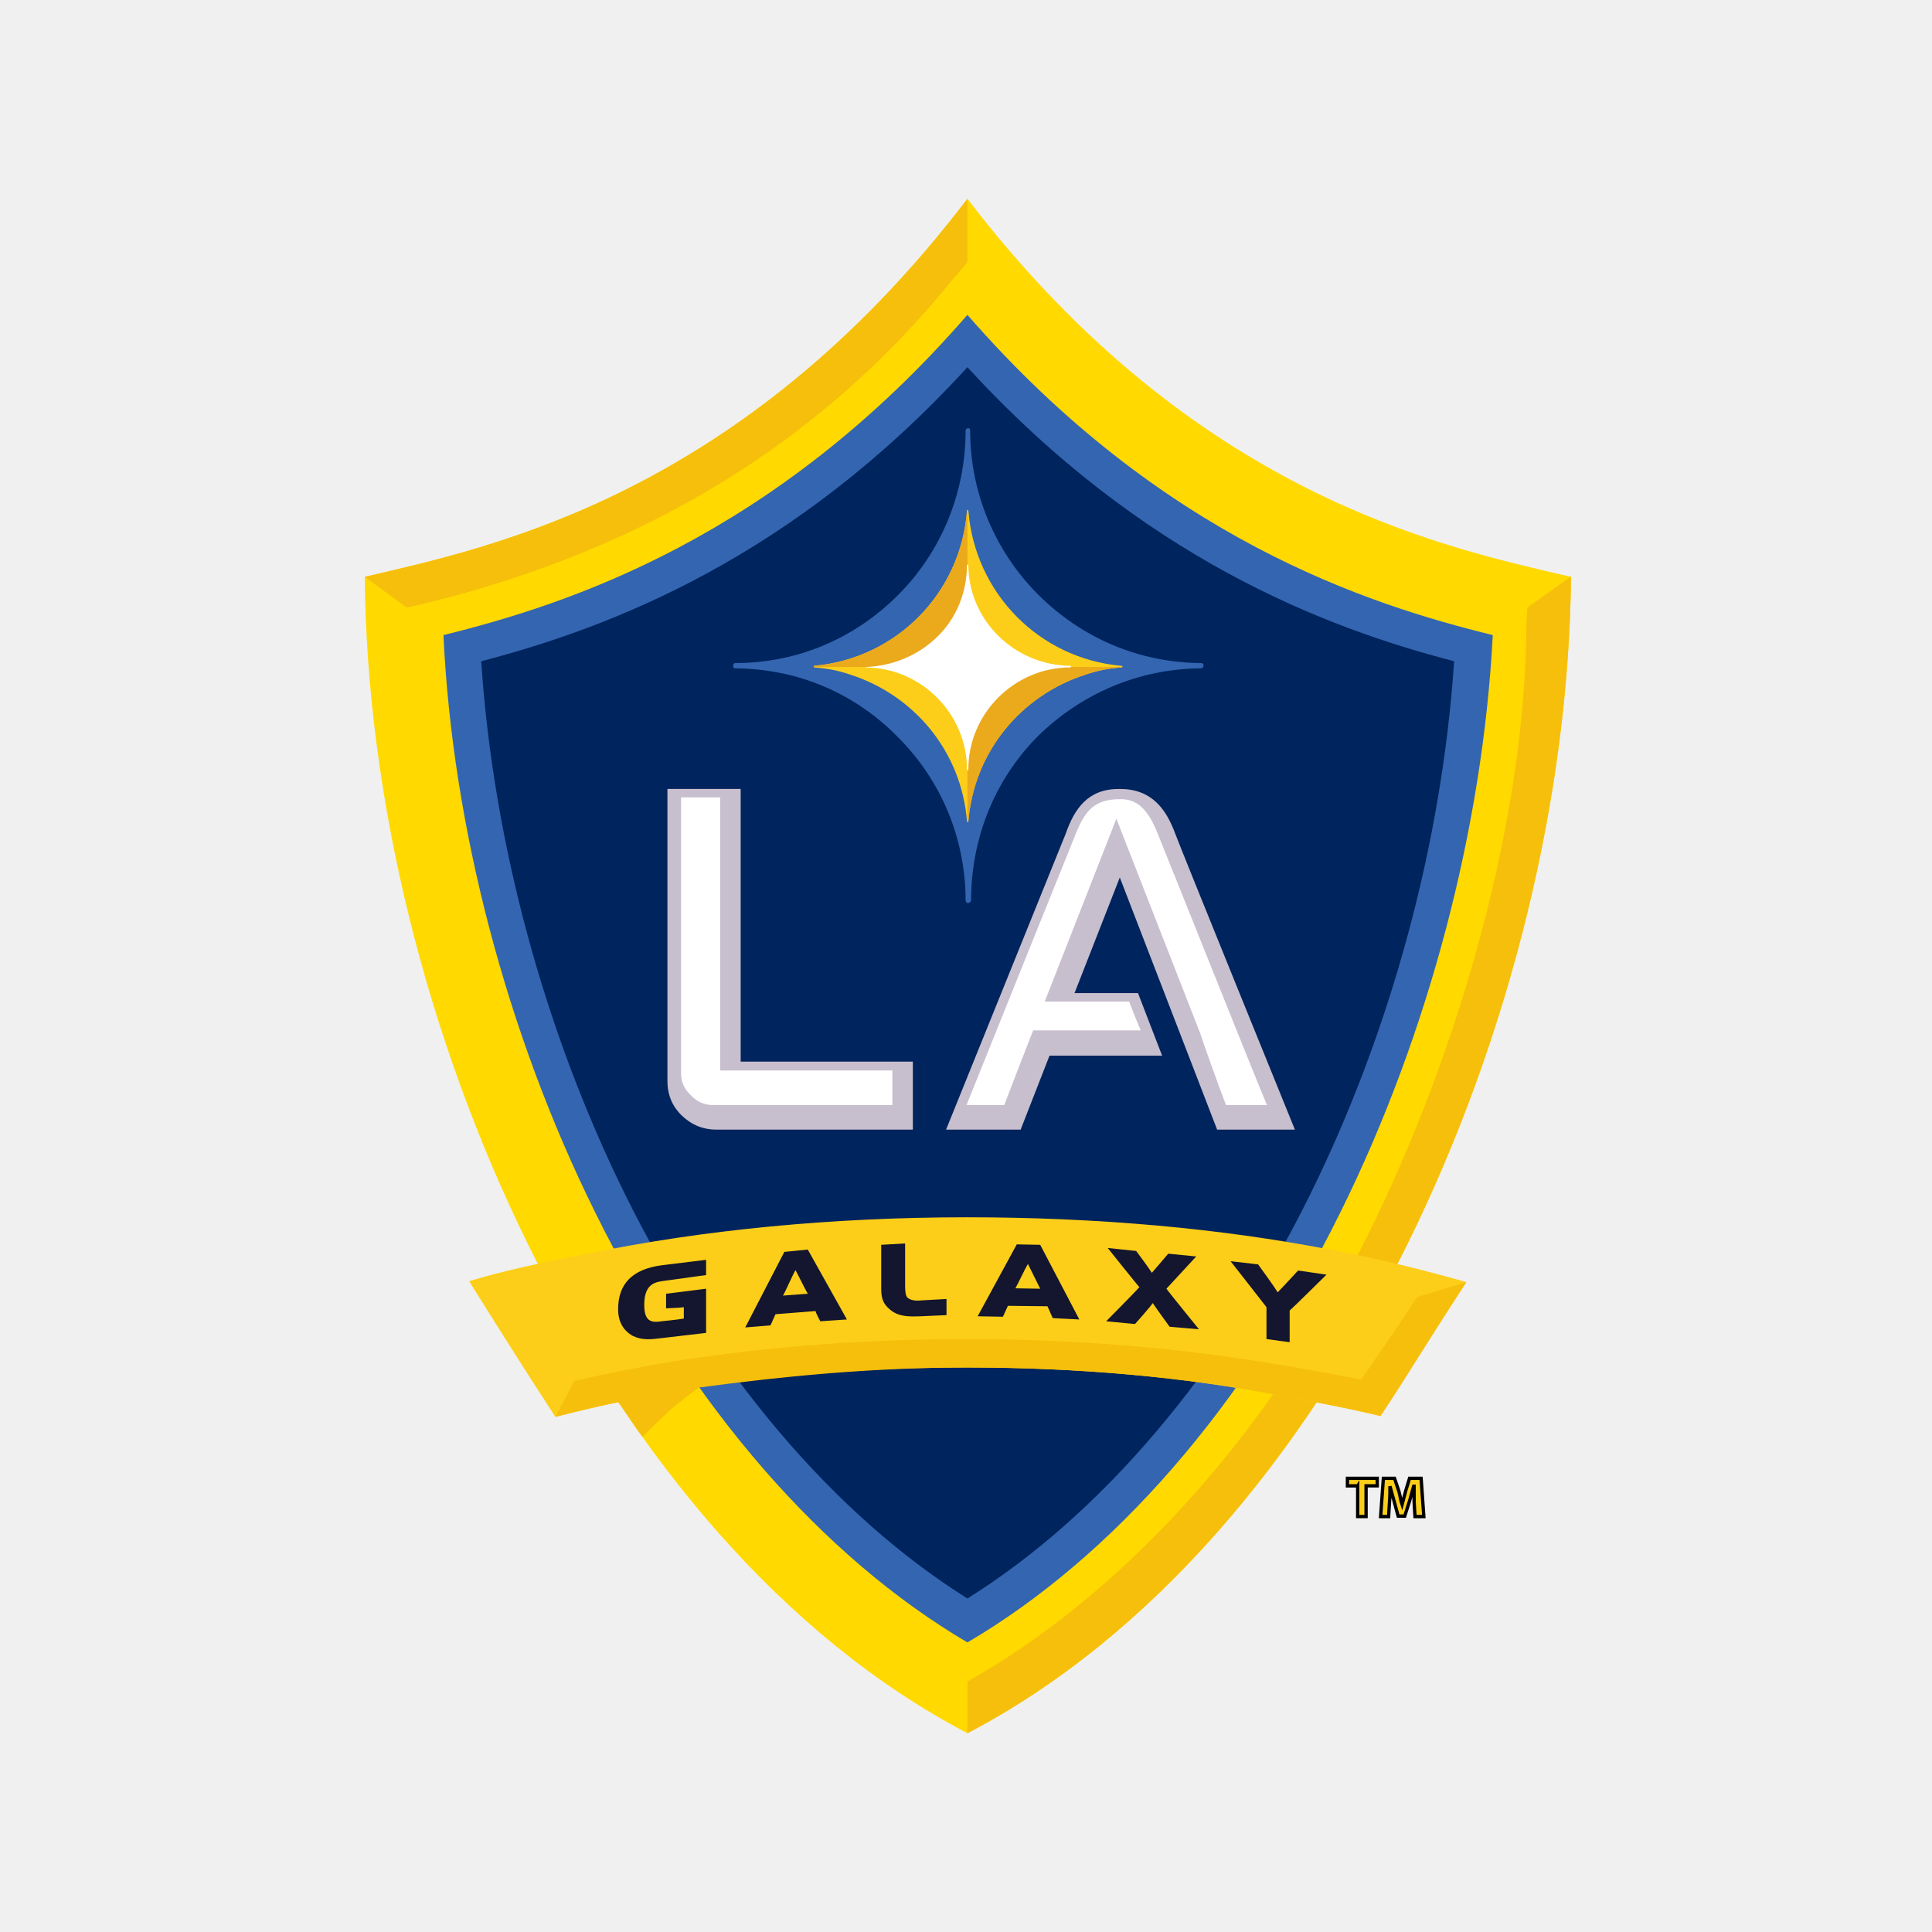
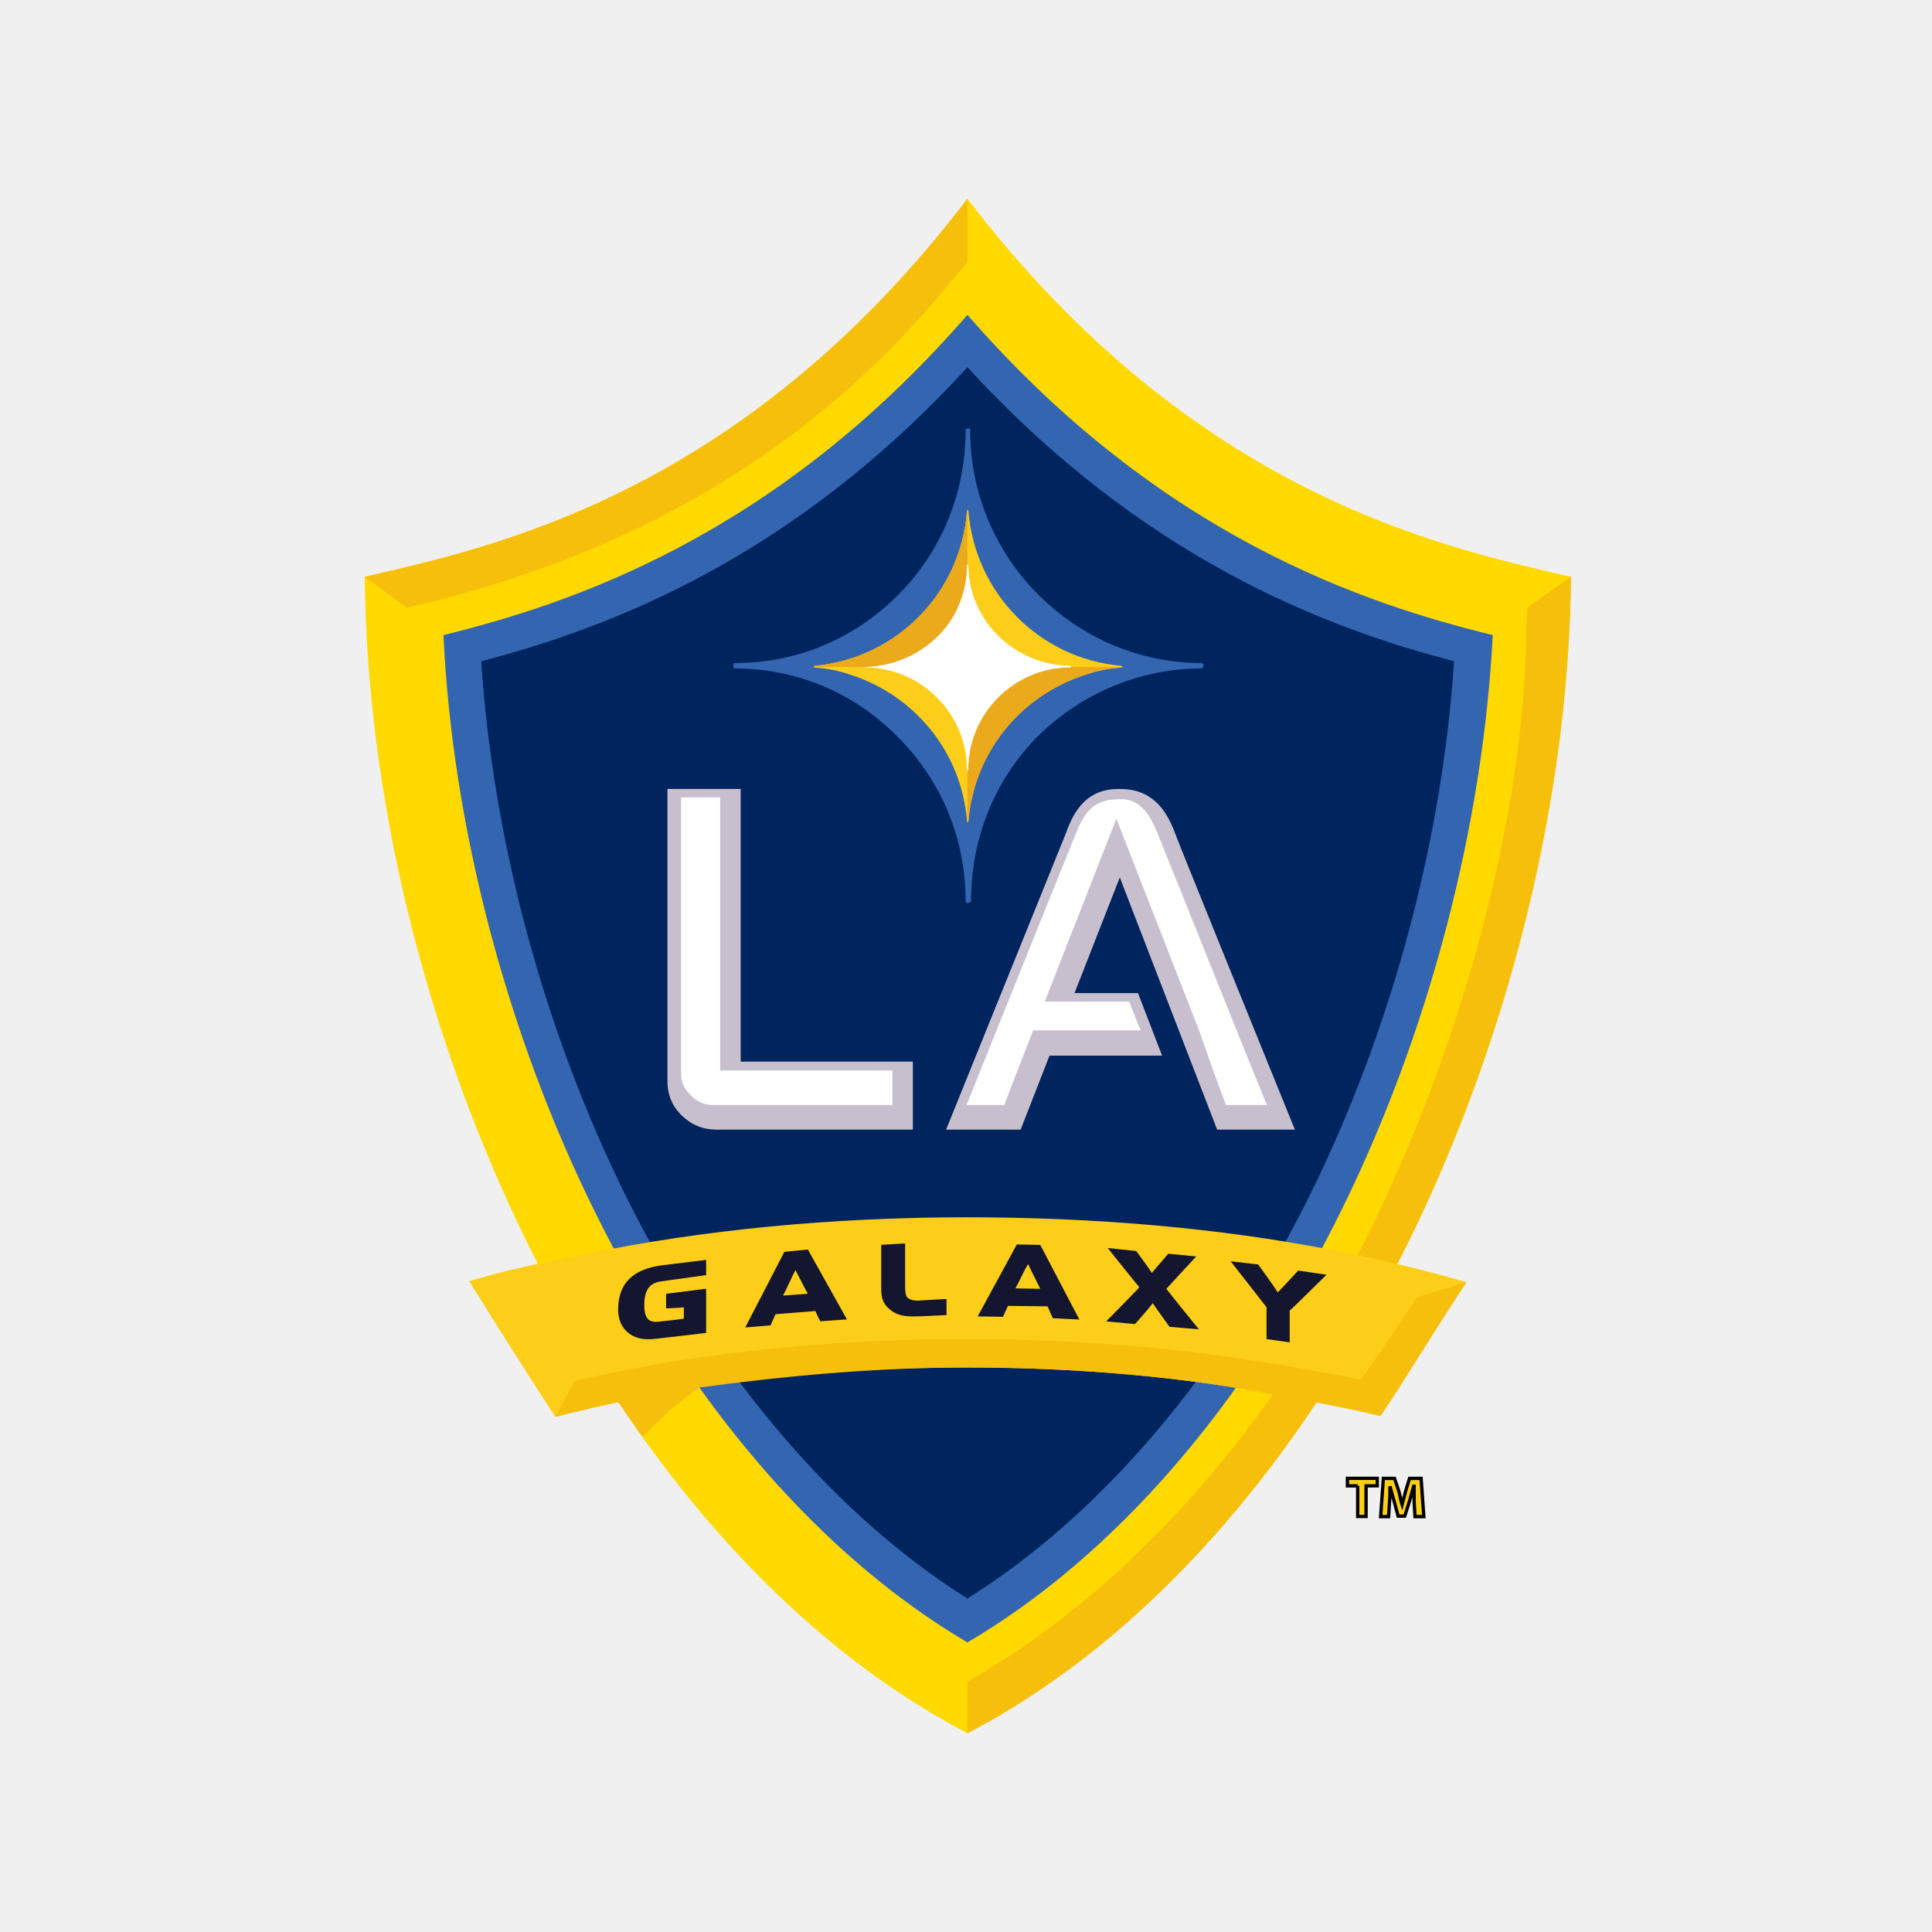
<svg xmlns="http://www.w3.org/2000/svg" width="512" height="512" viewBox="0 0 512 512">
  <g fill="none" fill-rule="evenodd">
    <path d="M256.378 459.322c-97.874-51.268-158.746-190.716-159.71-306.455 33.325-7.787 99.618-21.353 159.71-100.19 60.268 78.837 126.5 92.403 159.954 100.19-1.086 115.74-61.955 255.188-159.954 306.455" fill="#FFD900" />
-     <path d="M117.522 168.307c2.343 50.543 16.688 105.486 40.138 152.84 25.435 51.628 60.324 91.49 98.718 114.114 38.51-22.62 73.463-62.484 98.898-114.113C378.722 273.793 393 218.852 395.6 168.307c-33.213-8.148-87.752-25.694-139.222-84.87-51.348 59.176-105.893 76.72-138.856 84.87" fill="#3365B1" />
+     <path d="M117.522 168.307c2.343 50.543 16.688 105.486 40.138 152.84 25.435 51.628 60.324 91.49 98.718 114.114 38.51-22.62 73.463-62.48 98.898-114.11C378.722 273.8 393 218.85 395.6 168.31c-33.213-8.15-87.752-25.695-139.222-84.87-51.348 59.175-105.893 76.72-138.856 84.87" fill="#3365B1" />
    <path d="M127.527 175.24c3.188 47.834 16.635 97.83 38.263 141.563 23.33 47.153 55.393 84.736 90.588 106.812 35.318-22.077 67.38-59.66 90.698-106.812 21.644-43.735 35.08-93.73 38.28-141.564-34.42-8.93-82.69-27.44-128.978-77.93-46.164 50.49-94.564 69-128.85 77.93" fill="#00245D" />
-     <path d="M251.92 74.698l4.458-5.187V52.68c-60.09 78.836-126.385 92.402-159.71 100.19l11.09 8.134 3.856-.843c34.89-8.5 93.78-28.16 140.305-85.46m164.292 78.167l-11.45 8.135-.243 3.98c-.124 52.235-18.025 113.877-41.893 162.063-25.794 52.004-63.524 93.5-103.178 116.834l-3.07 1.754v13.687c97.997-51.267 158.866-190.715 159.953-306.454h-.12" fill="#F6BF0B" />
-     <path d="M359.8 393.766h-2.716v-1.997h7.9v1.995h-2.96v8.137h-2.222v-8.137z" fill="#FCCE19" />
-     <path d="M359.8 393.766h-2.716v-1.997h7.9v1.995h-2.96v8.137h-2.222v-8.137z" stroke="#000" stroke-width=".88" />
-     <path d="M374.75 397.922v-4.046h-.122c-.364 1.272-.725 2.72-1.088 3.925l-1.27 3.983h-1.742l-1.085-3.98c-.363-1.207-.723-2.654-1.086-3.926 0 1.272 0 2.84-.122 4.046l-.24 3.98h-2.113l.722-10.133h2.96l1.138 3.378c.36 1.205.483 2.534.843 3.553.243-1.02.724-2.466.963-3.55l1.03-3.38h3.07l.723 10.134h-2.343l-.24-3.98" fill="#FCCE19" />
-     <path d="M374.75 397.922v-4.046h-.122c-.364 1.272-.725 2.72-1.088 3.925l-1.27 3.983h-1.742l-1.085-3.98c-.363-1.207-.723-2.654-1.086-3.926 0 1.272 0 2.84-.122 4.046l-.24 3.98h-2.113l.722-10.133h2.96l1.138 3.378c.36 1.205.483 2.534.843 3.553.243-1.02.724-2.466.963-3.55l1.03-3.38h3.07l.723 10.134h-2.343l-.24-3.98" stroke="#000" stroke-width=".88" />
+     <path d="M251.92 74.698l4.458-5.187V52.68c-60.09 78.836-126.385 92.402-159.71 100.19l11.09 8.134 3.856-.843c34.89-8.5 93.78-28.16 140.305-85.46m164.29 78.17l-11.45 8.14-.25 3.98c-.13 52.24-18.03 113.88-41.9 162.07-25.794 52.005-63.524 93.5-103.178 116.835l-3.07 1.755v13.686c98-51.266 158.866-190.714 159.954-306.454h-.12" fill="#F6BF0B" />
+     <path d="M359.8 393.766h-2.716v-1.997h7.9v1.99h-2.96v8.13h-2.222v-8.14z" fill="#FCCE19" />
+     <path d="M359.8 393.766h-2.716v-1.997h7.9v1.99h-2.96v8.13h-2.222v-8.14z" stroke="#000" stroke-width=".88" />
+     <path d="M374.75 397.922v-4.046h-.122c-.364 1.272-.725 2.72-1.088 3.925l-1.27 3.99h-1.742l-1.085-3.98c-.363-1.2-.723-2.65-1.086-3.92 0 1.27 0 2.84-.122 4.05l-.24 3.98h-2.113l.722-10.134h2.96l1.138 3.38c.36 1.204.483 2.533.843 3.55.243-1.02.724-2.465.963-3.55l1.03-3.38h3.07l.723 10.135h-2.34l-.24-3.98" fill="#FCCE19" />
+     <path d="M374.75 397.922v-4.046h-.122c-.364 1.272-.725 2.72-1.088 3.925l-1.27 3.99h-1.742l-1.085-3.98c-.363-1.2-.723-2.65-1.086-3.92 0 1.27 0 2.84-.122 4.05l-.24 3.98h-2.113l.722-10.134h2.96l1.138 3.38c.36 1.204.483 2.533.843 3.55.243-1.02.724-2.465.963-3.55l1.03-3.38h3.07l.723 10.135h-2.34l-.24-3.98" stroke="#000" stroke-width=".88" />
    <path d="M241.915 299.366h-52.072c-3.442 0-6.508-1.206-9.106-3.684-2.587-2.47-3.857-5.548-3.857-9.17V209.08h19.406v72.258h45.63v18.028" fill="#C7BFCD" />
-     <path d="M180.496 211.307v73.1c0 2.236.723 4.103 2.598 5.858 1.564 1.69 3.55 2.59 5.905 2.59h47.49v-9.17h-45.63v-72.378h-10.366" fill="#FFF" />
-     <path d="M250.714 299.366h19.766l7.652-19.608h29.836l-6.388-16.58h-16.82l11.998-30.64 25.795 66.828h20.61s-30.613-75.328-31.702-78.41c-2.473-6.687-6.33-11.876-14.7-11.876h-.244c-8.195 0-11.758 5.19-14.1 11.877l-31.702 78.41" fill="#C7BFCD" />
-     <path d="M256.137 292.85h10.007c1.565-4.22 7.648-19.78 7.648-19.78h28.512c-1.513-3.552-2.235-5.55-3.078-7.656h-22.354l18.98-48.437 22.243 56.937c0 .243 4.58 13.148 6.804 18.937h10.85c-4.34-10.37-26.64-66.342-28.987-72.013-2.356-5.967-5.183-9.046-9.643-9.046h-.36c-6.7 0-9.162 3.08-11.518 8.806 0 0-25.793 63.932-29.105 72.256" fill="#FFF" />
-     <path d="M352.38 331.147c-28.86-5.6-61.53-8.555-96.12-8.555-36.04 0-69.978 3.38-99.99 9.518-12.834 2.478-24.043 4.957-31.943 7.424 7.297 11.702 15.67 24.97 22.847 35.946 7.11-1.873 14.642-3.497 22.42-5.065 25.916-5.185 55.566-8.016 86.665-8.016 30.133 0 58.152 2.585 83.41 7.53 9.16 1.69 17.894 3.325 25.97 5.31 7.355-11.285 15.67-24.247 22.967-35.465-8.675-2.47-21.158-5.79-36.225-8.632" fill="#FCCE19" />
-     <path d="M240.47 343.88c-.482-.54-.602-1.636-.602-3.017v-11.34l-6.335.363v11.526c0 2.468.364 4.036 2.355 5.66 2.226 1.873 4.823 1.873 8.13 1.754l6.816-.306v-4.278l-6.45.363c-2.05.24-3.192-.123-3.915-.724m76.54-10.913l-7.42-.724s-3.307 3.916-4.34 5.067c-.842-1.392-4.15-5.79-4.15-5.79l-7.54-.79s7.9 9.893 8.382 10.375c-.482.658-8.798 9.047-8.798 9.047l7.647.724s3.86-4.288 4.705-5.55c.91 1.392 4.46 6.272 4.46 6.272l7.778.67s-8.14-10.023-8.622-10.743c.48-.54 7.9-8.555 7.9-8.555m-109.513 10.37c.723-1.205 2.356-5.065 3.32-6.754.9 1.69 2.464 4.937 3.254 6.275l-6.572.484v-.003zm.36-11.578l-10.364 20.024 6.695-.548s.964-2.172 1.326-2.96l10.606-.836c.12.592 1.26 2.71 1.26 2.71l7.057-.484-10.366-18.52-6.212.614zm-44.05 15.198c0 3.31 1.38 5.657 3.857 7.05 2.465 1.207 4.758.966 7.65.603l11.81-1.382v-11.71l-10.606 1.34v3.858c2.96-.13 3.44-.13 4.7-.305v3.016c-1.138.24-5.904.72-5.904.72-2.892.483-4.58-.12-4.58-4.34 0-4.95 2.234-5.91 4.58-6.275l11.81-1.634v-4.036l-11.81 1.45c-7.65 1.028-11.506 4.824-11.506 11.644m105.284-5.546c.72-1.272 2.353-4.826 3.318-6.46.9 1.744 2.586 5.31 3.255 6.57l-6.573-.11zm.362-11.647l-10.368 19.06 6.697.12s1.084-2.357 1.324-2.895l10.488.12c.362.79 1.382 3.14 1.382 3.14l7.056.36-10.368-19.783-6.21-.12v-.002zm74.556 6.93s-4.338 4.717-5.423 5.79c-.846-1.503-5.184-7.412-5.184-7.412l-7.296-.843s9.28 11.82 9.522 12.183v8.445l6.143.844v-8.39c.364-.24 9.764-9.518 9.764-9.518l-7.528-1.098" fill="#13162E" />
-     <path d="M375.47 343.76c-6.27 9.825-14.77 21.833-14.77 21.833-7.773-1.503-16.208-3.082-24.952-4.463-23.922-3.927-50.87-6.275-79.49-6.275-29.77 0-57.856 2.48-82.687 6.755-7.42 1.384-14.585 2.776-21.334 4.343l-5.063 9.527c5.424-1.39 13.797-3.378 16.635-3.857.24 0 6.322 9.41 6.562 9.168.12-.36 4.404-4.462 6.87-6.81 2.84-2.48 7.902-6.272 8.02-6.272 22.115-2.96 45.926-5.308 70.996-5.308 29.895 0 58.154 2.586 83.413 7.532 12.347 2.17 21.387 4.156 26.21 5.308 7.536-11.284 14.767-23.455 22.723-35.464l-13.138 3.98" fill="#F6BF0B" />
-     <path d="M255.897 114.078c0 16.35-6.33 32.033-17.905 43.614-11.505 11.515-26.64 18.028-43.207 18.028-.363 0-.483.364-.483.724 0 .428.12.67.483.67 16.568.122 31.702 6.513 43.207 18.27 11.573 11.58 17.905 27.022 17.905 43.372 0 .12.24.24.24.482.24.122.485.122.604 0h.243l.362-.482c0-16.593 6.2-32.035 17.652-43.613 11.76-11.516 26.946-17.91 43.338-18.03.364 0 .604-.363.604-.79 0-.363-.244-.603-.605-.603-16.393-.12-31.577-6.513-43.338-18.268-11.452-11.58-17.895-27.022-17.895-43.372 0-.364-.12-.603-.48-.603-.364 0-.724.24-.724.603" fill="#3365B1" />
-     <path d="M256.378 135.068l.245.243c1.74 21.9 18.802 39.205 40.498 41.135.124 0 .366 0 .366.306 0 0-.242.123-.364.123-3.197.242-6.452.845-9.52 1.93-16.998 5.484-29.477 20.387-30.977 38.9 0 0 0 .186-.245.186-.12 0-.12-.188-.12-.188-1.444-18.51-13.927-33.413-30.857-38.897-3.196-1.086-6.147-1.69-9.64-1.93l-.122-.123c0-.306 0-.306.12-.306 21.754-1.93 38.87-19.234 40.5-41.133l.12-.242" fill="#FCCE19" />
-     <path d="M256.378 135.068l-.12.243c-1.633 21.9-18.748 39.205-40.5 41.135-.12 0-.12 0-.12.306h40.74v-41.68m0 82.818c.245 0 .245-.187.245-.187 1.5-18.51 13.98-33.412 30.976-38.896 3.067-1.086 6.322-1.69 9.52-1.93.122 0 .364-.123.364-.123h-41.107v41.14" fill="#EBA91C" />
-     <path d="M283.677 176.444c-14.827-.12-27.054-12.062-27.054-26.78h-.364c0 7.184-2.72 13.994-7.663 18.886-5.06 5.067-11.867 7.895-18.978 8.202h-.24c0 .122.24.122.24.122 14.64.24 26.64 12.358 26.64 27.02 0 .24.117.24.117.24.245 0 .245 0 .245-.24 0-14.837 12.227-27.02 27.054-27.02l.12-.122c0-.307-.12-.307-.12-.307" fill="#FFF" />
+     <path d="M180.496 211.307v73.1c0 2.236.723 4.103 2.598 5.858 1.564 1.69 3.55 2.59 5.905 2.59h47.49v-9.17h-45.63v-72.378h-10.37" fill="#FFF" />
+     <path d="M250.714 299.366h19.766l7.652-19.608h29.836l-6.388-16.58h-16.82l11.998-30.64 25.795 66.828h20.61s-30.613-75.328-31.702-78.41c-2.47-6.687-6.33-11.876-14.7-11.876h-.24c-8.19 0-11.76 5.19-14.1 11.877l-31.7 78.41" fill="#C7BFCD" />
+     <path d="M256.137 292.85h10.007c1.565-4.22 7.648-19.78 7.648-19.78h28.512c-1.513-3.552-2.235-5.55-3.078-7.656h-22.354l18.98-48.437 22.243 56.937c0 .243 4.58 13.148 6.804 18.937h10.85c-4.34-10.37-26.64-66.34-28.99-72.01-2.36-5.96-5.19-9.04-9.65-9.04h-.36c-6.7 0-9.17 3.08-11.52 8.81 0 0-25.79 63.93-29.11 72.26" fill="#FFF" />
+     <path d="M352.38 331.147c-28.86-5.6-61.53-8.555-96.12-8.555-36.04 0-69.978 3.38-99.99 9.518-12.834 2.478-24.043 4.957-31.943 7.424 7.297 11.702 15.67 24.97 22.847 35.946 7.11-1.873 14.642-3.497 22.42-5.065 25.916-5.185 55.566-8.016 86.665-8.016 30.13 0 58.15 2.58 83.41 7.53 9.16 1.69 17.89 3.32 25.97 5.31 7.35-11.29 15.67-24.25 22.96-35.47-8.68-2.47-21.16-5.79-36.23-8.63" fill="#FCCE19" />
+     <path d="M240.47 343.88c-.482-.54-.602-1.636-.602-3.017v-11.34l-6.335.363v11.526c0 2.468.364 4.036 2.355 5.66 2.226 1.873 4.823 1.873 8.13 1.754l6.816-.306v-4.278l-6.45.363c-2.05.24-3.192-.123-3.915-.724m76.54-10.91l-7.42-.72s-3.31 3.92-4.34 5.07c-.85-1.39-4.15-5.79-4.15-5.79l-7.54-.79s7.9 9.9 8.38 10.38c-.48.66-8.8 9.05-8.8 9.05l7.64.723s3.86-4.29 4.7-5.55c.91 1.39 4.46 6.27 4.46 6.27l7.78.67s-8.14-10.022-8.625-10.742c.48-.54 7.9-8.552 7.9-8.552M207.5 343.34c.723-1.204 2.356-5.064 3.32-6.753.9 1.69 2.464 4.937 3.254 6.275l-6.572.484v-.003zm.36-11.577l-10.364 20.024 6.695-.548s.97-2.18 1.33-2.96l10.61-.84c.12.59 1.26 2.71 1.26 2.71l7.06-.49-10.36-18.52-6.213.61zm-44.05 15.198c0 3.31 1.38 5.66 3.857 7.05 2.465 1.21 4.758.97 7.65.61l11.81-1.38v-11.71l-10.606 1.34v3.86c2.96-.13 3.44-.13 4.7-.3v3.017c-1.14.24-5.9.72-5.9.72-2.89.484-4.58-.12-4.58-4.34 0-4.95 2.24-5.91 4.58-6.274l11.81-1.632v-4.035l-11.81 1.45c-7.65 1.03-11.5 4.827-11.5 11.647m105.288-5.546c.72-1.272 2.353-4.826 3.318-6.46.9 1.744 2.59 5.31 3.258 6.57l-6.572-.11zm.36-11.647l-10.37 19.06 6.7.12s1.084-2.36 1.324-2.898l10.488.12c.364.79 1.384 3.14 1.384 3.14l7.056.36-10.37-19.785-6.21-.12v-.002zm74.557 6.93s-4.336 4.714-5.42 5.79c-.847-1.506-5.185-7.415-5.185-7.415l-7.296-.843s9.28 11.82 9.52 12.182v8.444l6.143.845v-8.39c.363-.24 9.763-9.52 9.763-9.52l-7.53-1.1" fill="#13162E" />
+     <path d="M375.47 343.76c-6.27 9.825-14.77 21.833-14.77 21.833-7.773-1.503-16.208-3.082-24.952-4.463-23.922-3.927-50.87-6.275-79.49-6.275-29.77 0-57.856 2.48-82.687 6.755-7.42 1.384-14.58 2.776-21.33 4.343l-5.06 9.527c5.43-1.39 13.8-3.378 16.64-3.857.24 0 6.32 9.41 6.56 9.168.12-.36 4.41-4.46 6.87-6.81 2.84-2.48 7.908-6.27 8.02-6.27 22.12-2.96 45.93-5.31 71-5.31 29.898 0 58.157 2.59 83.416 7.54 12.348 2.17 21.388 4.16 26.21 5.31 7.537-11.28 14.768-23.45 22.724-35.46l-13.138 3.98" fill="#F6BF0B" />
+     <path d="M255.897 114.078c0 16.35-6.33 32.033-17.905 43.614-11.505 11.515-26.64 18.028-43.207 18.028-.363 0-.483.364-.483.724 0 .428.12.67.483.67 16.568.122 31.702 6.513 43.207 18.27 11.573 11.58 17.905 27.022 17.905 43.372 0 .12.24.24.24.482.24.122.485.122.604 0h.25l.36-.482c0-16.593 6.2-32.035 17.65-43.613 11.76-11.516 26.95-17.91 43.34-18.03.37 0 .61-.363.61-.79 0-.363-.24-.603-.6-.603-16.394-.12-31.58-6.513-43.34-18.268-11.452-11.58-17.895-27.022-17.895-43.372 0-.364-.12-.603-.48-.603-.364 0-.724.24-.724.603" fill="#3365B1" />
+     <path d="M256.378 135.068l.245.243c1.74 21.9 18.802 39.21 40.498 41.14.13 0 .37 0 .37.31 0 0-.24.13-.36.13-3.19.24-6.45.845-9.52 1.93-17 5.484-29.47 20.387-30.97 38.9 0 0 0 .186-.244.186-.12 0-.12-.187-.12-.187-1.443-18.51-13.926-33.414-30.856-38.898-3.197-1.085-6.148-1.69-9.64-1.93l-.123-.122c0-.305 0-.305.12-.305 21.756-1.93 38.87-19.234 40.5-41.133l.12-.244" fill="#FCCE19" />
+     <path d="M256.378 135.068l-.12.243c-1.633 21.9-18.748 39.21-40.5 41.14-.12 0-.12 0-.12.31h40.74v-41.68m0 82.82c.245 0 .245-.18.245-.18 1.5-18.51 13.98-33.413 30.976-38.897 3.06-1.085 6.32-1.69 9.52-1.93.12 0 .36-.122.36-.122h-41.11v41.14" fill="#EBA91C" />
+     <path d="M283.677 176.444c-14.827-.12-27.054-12.062-27.054-26.78h-.364c0 7.184-2.72 13.994-7.67 18.886-5.06 5.067-11.87 7.895-18.98 8.202h-.24c0 .122.24.122.24.122 14.64.24 26.64 12.358 26.64 27.02 0 .24.11.24.11.24.245 0 .245 0 .245-.24 0-14.837 12.226-27.02 27.053-27.02l.12-.122c0-.307-.12-.307-.12-.307" fill="#FFF" />
  </g>
</svg>
